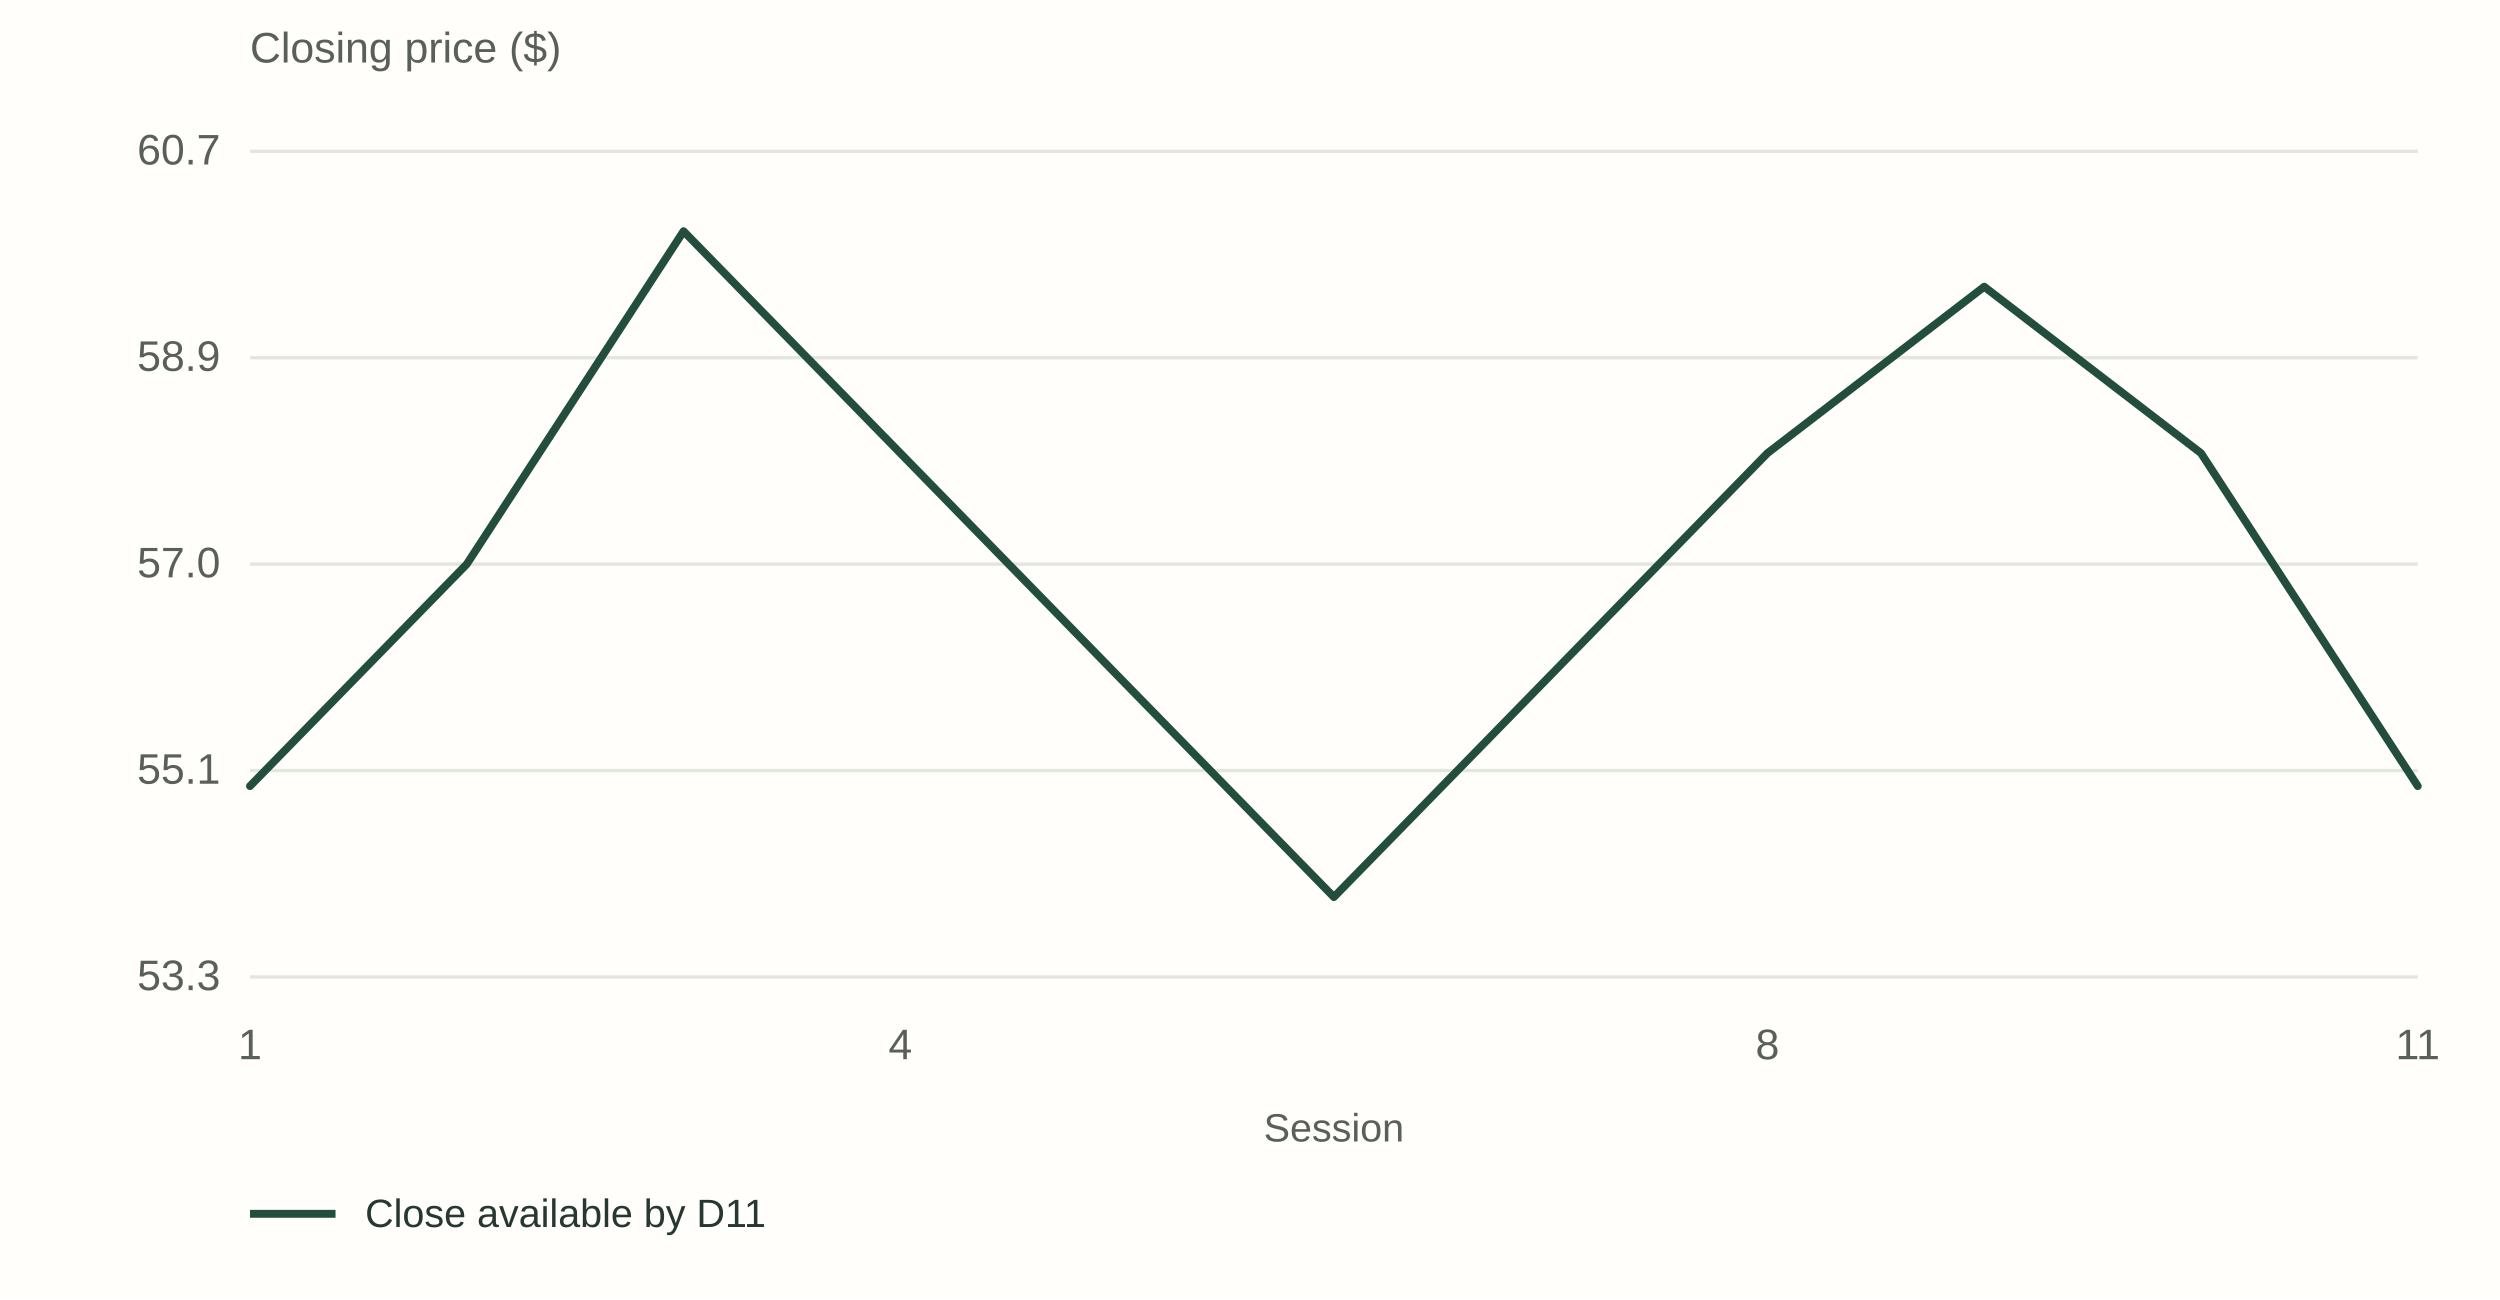
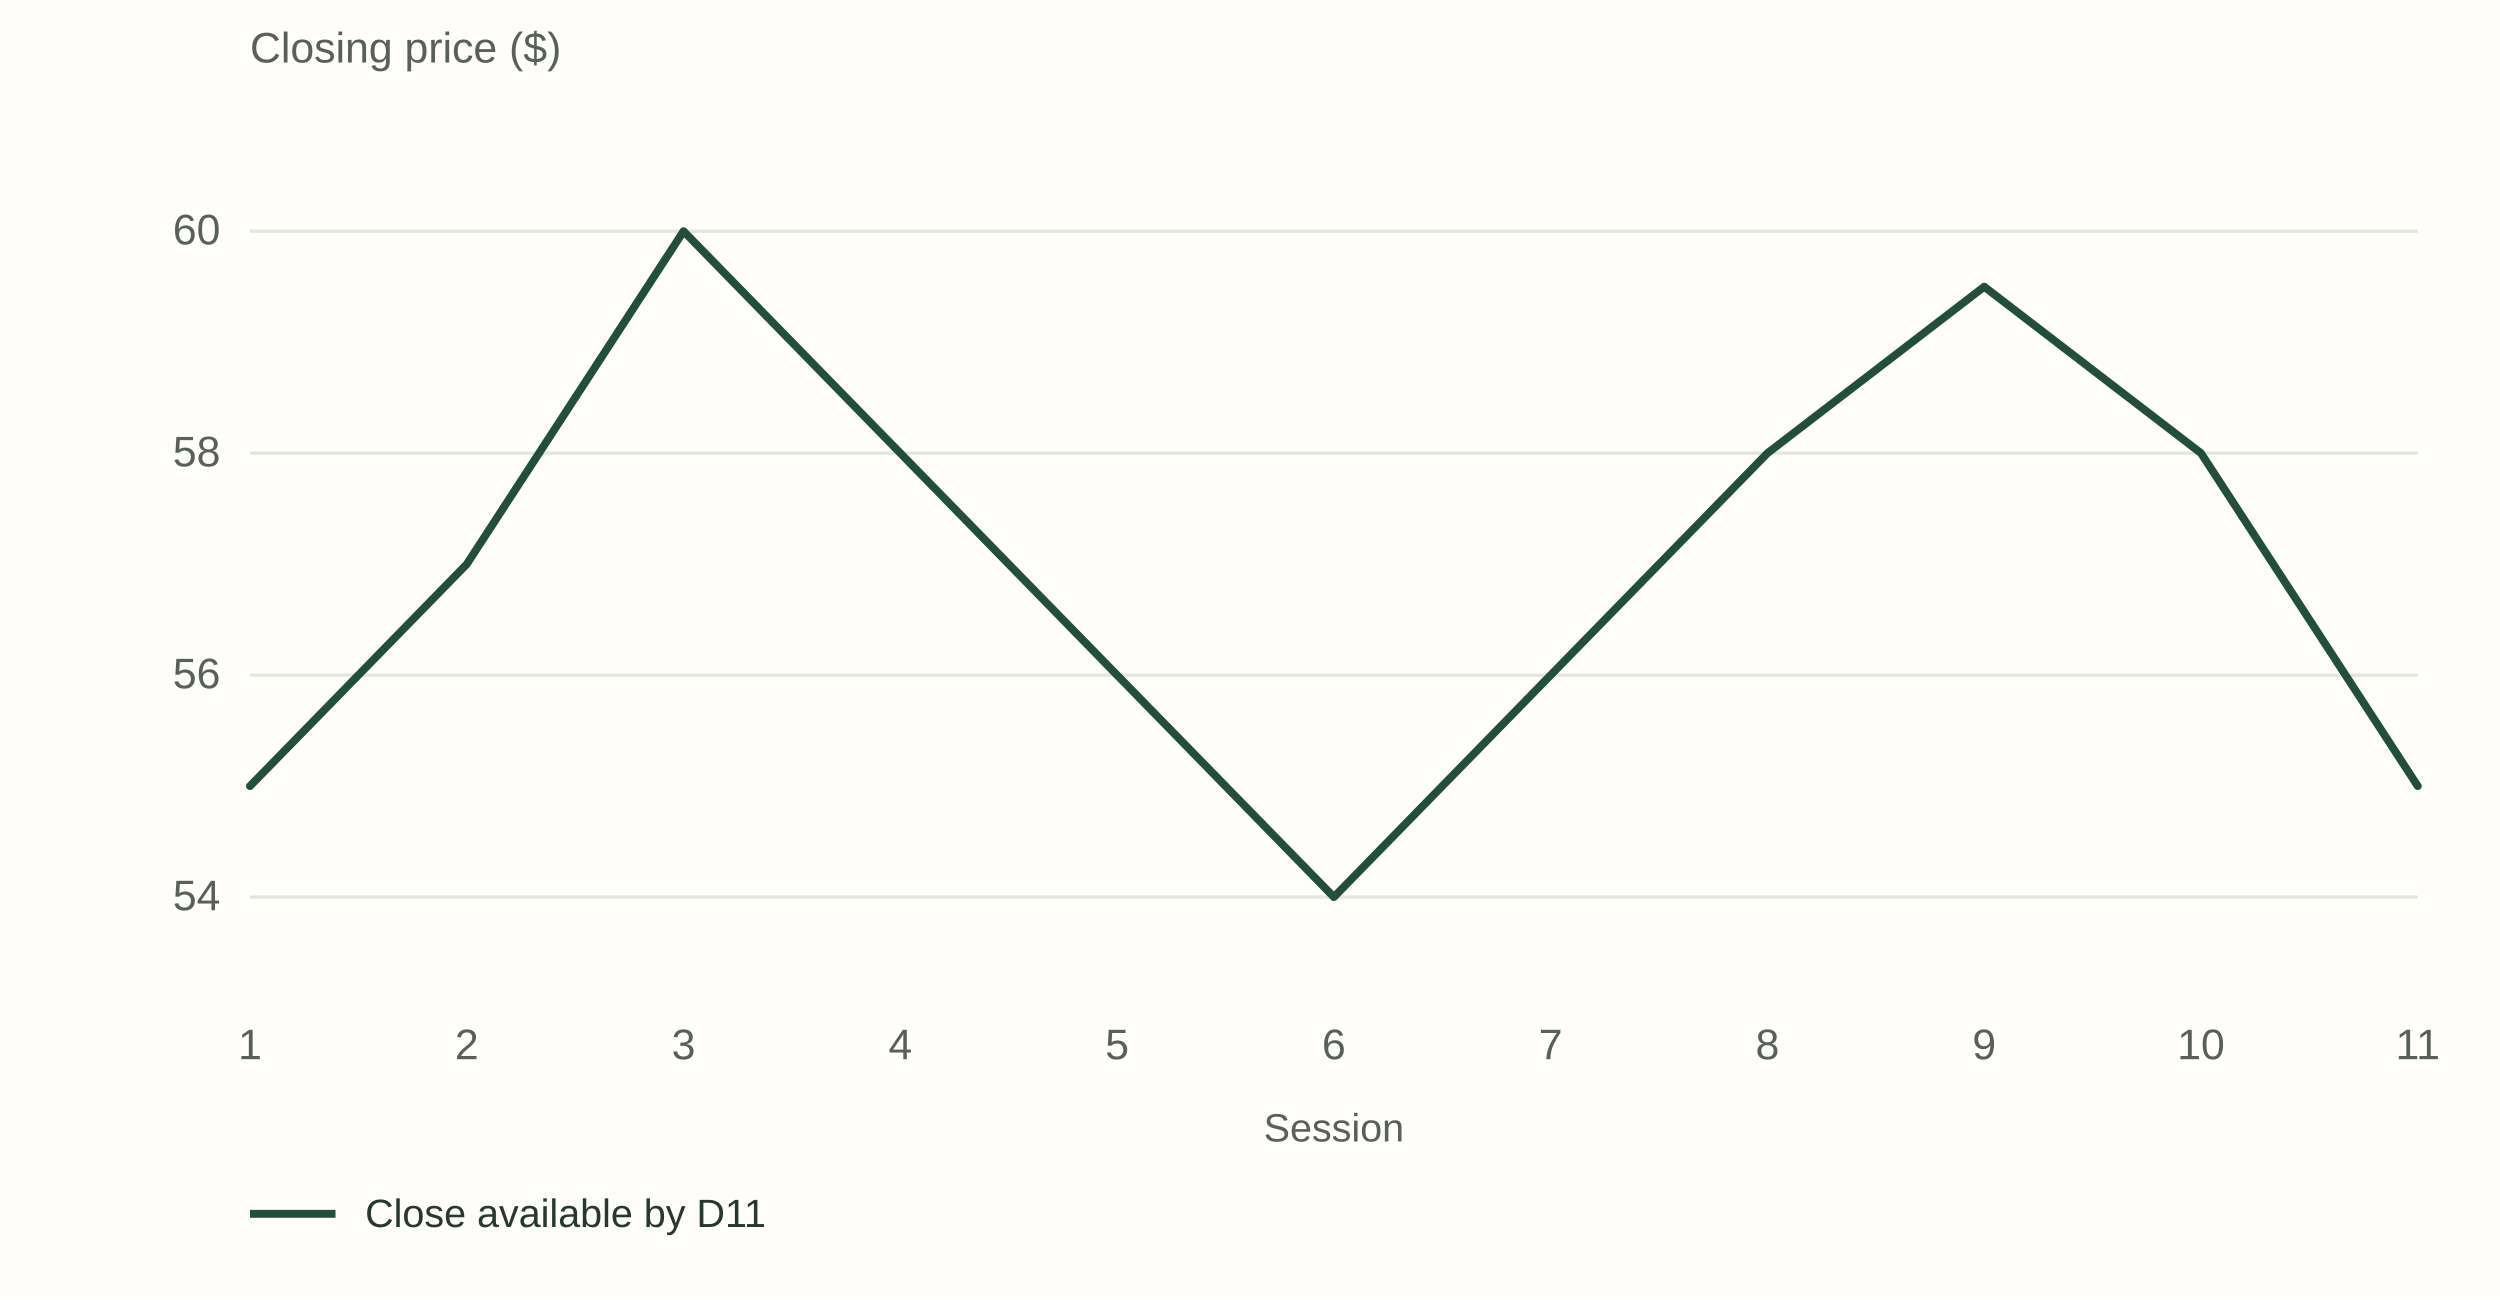
<svg xmlns="http://www.w3.org/2000/svg" viewBox="0 0 760 395" role="img" aria-label="The unlabelled D1–D11 close path">
  <style>.af-text{font-family:Arial,sans-serif;fill:#263831}</style>
  <rect width="760" height="395" fill="#fffefa" />
  <text class="af-text" x="76" y="19" text-anchor="start" style="font-size:13px;font-weight:400;fill:#586057;">Closing price ($)</text>
-   <line x1="76" y1="297" x2="735" y2="297" stroke="#e2e6dd" />
-   <text class="af-text" x="67" y="301" text-anchor="end" style="font-size:13px;font-weight:400;fill:#586057;">53.3</text>
-   <line x1="76" y1="234.25" x2="735" y2="234.25" stroke="#e2e6dd" />
-   <text class="af-text" x="67" y="238.25" text-anchor="end" style="font-size:13px;font-weight:400;fill:#586057;">55.1</text>
-   <line x1="76" y1="171.5" x2="735" y2="171.5" stroke="#e2e6dd" />
-   <text class="af-text" x="67" y="175.5" text-anchor="end" style="font-size:13px;font-weight:400;fill:#586057;">57.0</text>
-   <line x1="76" y1="108.75" x2="735" y2="108.75" stroke="#e2e6dd" />
-   <text class="af-text" x="67" y="112.75" text-anchor="end" style="font-size:13px;font-weight:400;fill:#586057;">58.9</text>
-   <line x1="76" y1="46" x2="735" y2="46" stroke="#e2e6dd" />
-   <text class="af-text" x="67" y="50" text-anchor="end" style="font-size:13px;font-weight:400;fill:#586057;">60.7</text>
+   <line x1="76" y1="272.71" x2="735" y2="272.71" stroke="#e2e6dd" />
+   <text class="af-text" x="67" y="276.71" text-anchor="end" style="font-size:13px;font-weight:400;fill:#586057;">54</text>
+   <line x1="76" y1="205.237" x2="735" y2="205.237" stroke="#e2e6dd" />
+   <text class="af-text" x="67" y="209.237" text-anchor="end" style="font-size:13px;font-weight:400;fill:#586057;">56</text>
+   <line x1="76" y1="137.763" x2="735" y2="137.763" stroke="#e2e6dd" />
+   <text class="af-text" x="67" y="141.763" text-anchor="end" style="font-size:13px;font-weight:400;fill:#586057;">58</text>
+   <line x1="76" y1="70.29" x2="735" y2="70.29" stroke="#e2e6dd" />
+   <text class="af-text" x="67" y="74.29" text-anchor="end" style="font-size:13px;font-weight:400;fill:#586057;">60</text>
  <text class="af-text" x="76" y="322" text-anchor="middle" style="font-size:13px;font-weight:400;fill:#586057;">1</text>
+   <text class="af-text" x="141.9" y="322" text-anchor="middle" style="font-size:13px;font-weight:400;fill:#586057;">2</text>
+   <text class="af-text" x="207.8" y="322" text-anchor="middle" style="font-size:13px;font-weight:400;fill:#586057;">3</text>
  <text class="af-text" x="273.7" y="322" text-anchor="middle" style="font-size:13px;font-weight:400;fill:#586057;">4</text>
+   <text class="af-text" x="339.6" y="322" text-anchor="middle" style="font-size:13px;font-weight:400;fill:#586057;">5</text>
+   <text class="af-text" x="405.5" y="322" text-anchor="middle" style="font-size:13px;font-weight:400;fill:#586057;">6</text>
+   <text class="af-text" x="471.4" y="322" text-anchor="middle" style="font-size:13px;font-weight:400;fill:#586057;">7</text>
  <text class="af-text" x="537.3" y="322" text-anchor="middle" style="font-size:13px;font-weight:400;fill:#586057;">8</text>
+   <text class="af-text" x="603.2" y="322" text-anchor="middle" style="font-size:13px;font-weight:400;fill:#586057;">9</text>
+   <text class="af-text" x="669.1" y="322" text-anchor="middle" style="font-size:13px;font-weight:400;fill:#586057;">10</text>
  <text class="af-text" x="735" y="322" text-anchor="middle" style="font-size:13px;font-weight:400;fill:#586057;">11</text>
  <text class="af-text" x="405.5" y="347" text-anchor="middle" style="font-size:12px;font-weight:400;fill:#586057;">Session</text>
  <path data-series="0" d="M76.00,238.97 L141.90,171.50 L207.80,70.29 L273.70,137.76 L339.60,205.24 L405.50,272.71 L471.40,205.24 L537.30,137.76 L603.20,87.16 L669.10,137.76 L735.00,238.97 " fill="none" stroke="#234d3d" stroke-width="2.4" stroke-linecap="round" stroke-linejoin="round" />
  <line x1="76" x2="102" y1="369" y2="369" stroke="#234d3d" stroke-width="2.4" />
  <text class="af-text" x="111" y="373" text-anchor="start" style="font-size:12px;font-weight:400;fill:#263831;">Close available by D11</text>
</svg>
